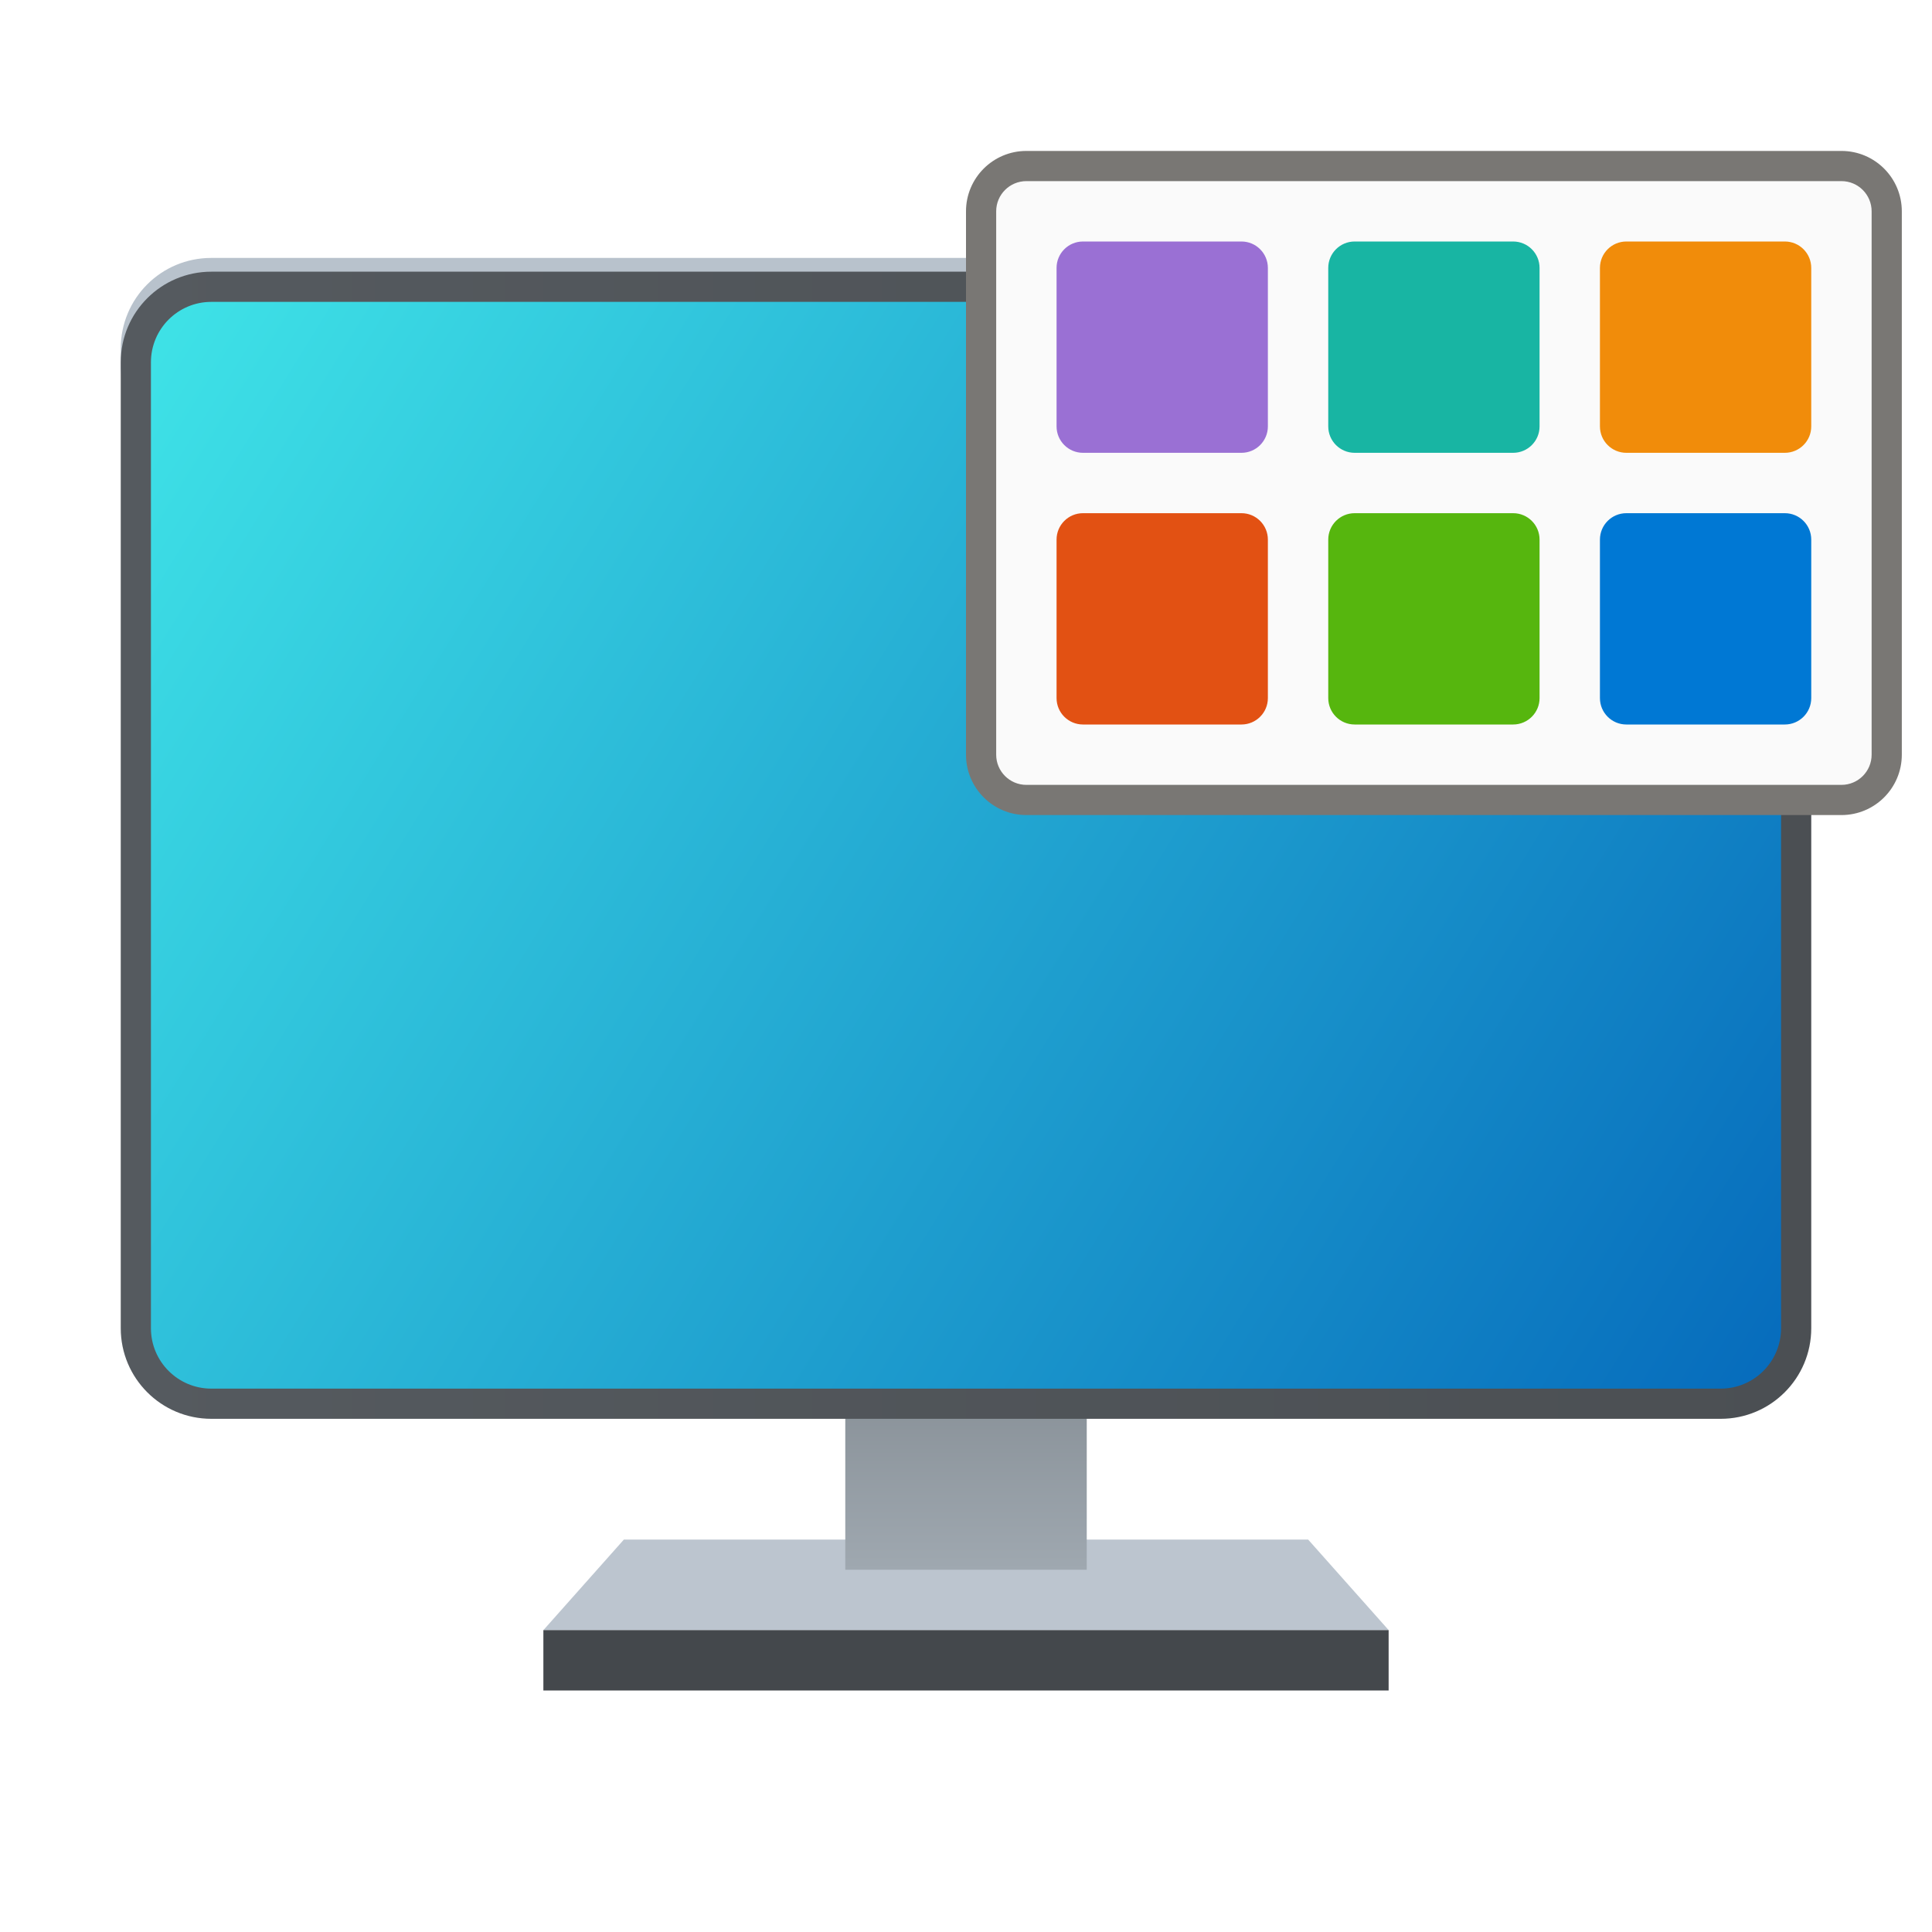
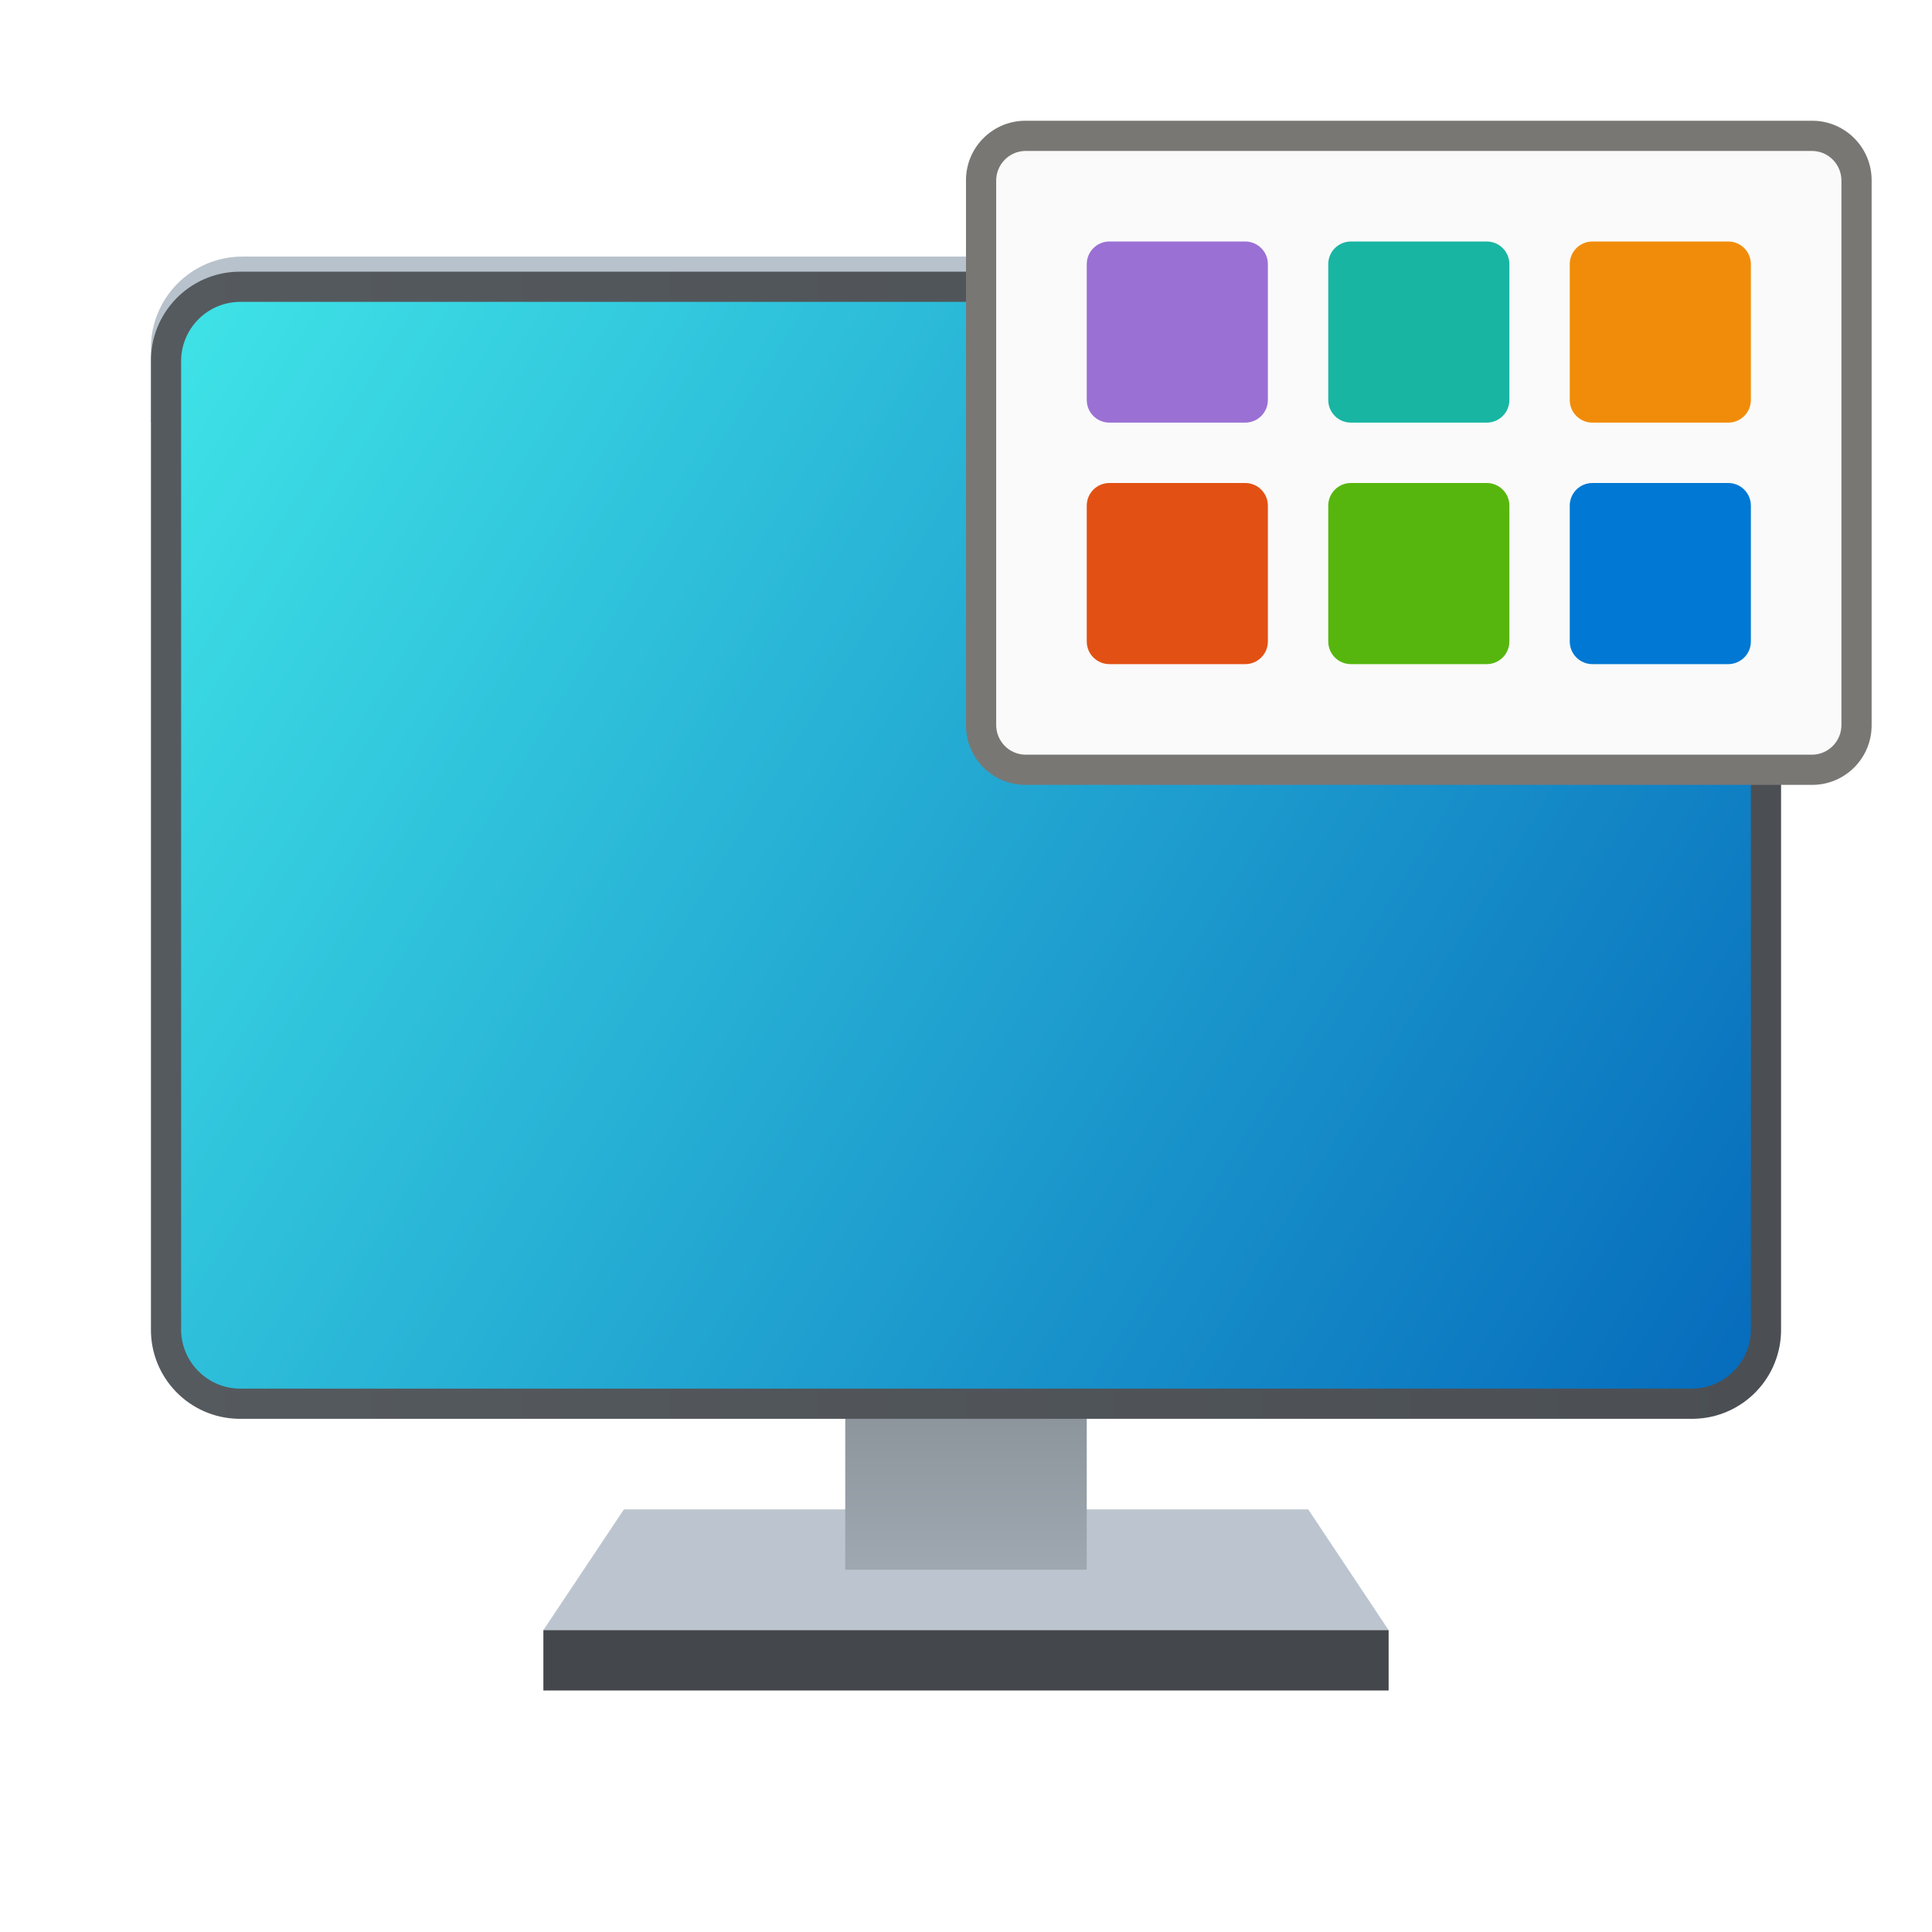
- <svg xmlns="http://www.w3.org/2000/svg" id="Apps-Visual-Studio-Code" width="64" height="64" enable-background="new 0 0 1024 1024" image-rendering="optimizeSpeed" version="1.1" viewBox="0 0 64 64">
+ <svg xmlns="http://www.w3.org/2000/svg" width="64px" height="64px" viewBox="0 0 64 64" version="1.1">
  <defs>
-     <style type="text/css" />
-     <style type="text/css" />
-     <linearGradient id="linearGradient1455" x1="4" x2="60" y1="27" y2="27" gradientTransform="matrix(1 0 0 1.0556 0 -.5)" gradientUnits="userSpaceOnUse">
-       <stop stop-color="#555a5f" offset="0" />
-       <stop stop-color="#4b4f53" offset="1" />
+     <linearGradient id="linear0" gradientUnits="userSpaceOnUse" x1="11.749" y1="12.114" x2="11.749" y2="8" gradientTransform="matrix(1.6,0,0,-2,13.2014,68)">
+       <stop offset="0" style="stop-color:rgb(50.588%,53.725%,56.471%);stop-opacity:1;" />
+       <stop offset="1" style="stop-color:rgb(62.353%,65.882%,69.02%);stop-opacity:1;" />
    </linearGradient>
-     <linearGradient id="linearGradient17498" x1="4" x2="60" y1="9" y2="45" gradientTransform="matrix(.96428 0 0 1 1.1428 1)" gradientUnits="userSpaceOnUse">
-       <stop stop-color="#3fe3e7" offset="0" />
-       <stop stop-color="#066bbc" offset="1" />
+     <linearGradient id="linear1" gradientUnits="userSpaceOnUse" x1="2.5" y1="20.211" x2="29.5" y2="20.211" gradientTransform="matrix(2,0,0,-2.1112,0,70.6696)">
+       <stop offset="0" style="stop-color:rgb(33.333%,35.294%,37.255%);stop-opacity:1;" />
+       <stop offset="1" style="stop-color:rgb(29.412%,30.98%,32.549%);stop-opacity:1;" />
    </linearGradient>
-     <linearGradient id="linearGradient29240" x1="32" x2="32" y1="44" y2="52" gradientTransform="matrix(.79998 0 0 1 6.4007 0)" gradientUnits="userSpaceOnUse">
-       <stop stop-color="#818990" offset="0" />
-       <stop stop-color="#9fa8b0" offset="1" />
+     <linearGradient id="linear2" gradientUnits="userSpaceOnUse" x1="1.742" y1="29.761" x2="28.999" y2="12.239" gradientTransform="matrix(1.9286,0,0,-2,2.357,70)">
+       <stop offset="0" style="stop-color:rgb(24.706%,89.02%,90.588%);stop-opacity:1;" />
+       <stop offset="1" style="stop-color:rgb(2.353%,41.961%,73.725%);stop-opacity:1;" />
    </linearGradient>
  </defs>
-   <path d="m7 8.544c-1.662 0-3 1.338-3 3v1c0-1.662 1.338-3 3-3h50c1.662 0 3 1.338 3 3v-1c0-1.662-1.338-3-3-3z" fill="#b8c2cc" />
-   <g shape-rendering="auto">
-     <path d="m20.667 51h22.667l2.667 3h-28z" color="#000000" color-rendering="auto" dominant-baseline="auto" fill="#bcc5cf" image-rendering="optimizeSpeed" solid-color="#000000" stop-color="#000000" stroke-width="5.773" style="font-feature-settings:normal;font-variant-alternates:normal;font-variant-caps:normal;font-variant-east-asian:normal;font-variant-ligatures:normal;font-variant-numeric:normal;font-variant-position:normal;font-variation-settings:normal;inline-size:0;isolation:auto;mix-blend-mode:normal;shape-margin:0;shape-padding:0;text-decoration-color:#000000;text-decoration-line:none;text-decoration-style:solid;text-indent:0;text-orientation:mixed;text-transform:none;white-space:normal" />
-     <path d="m28.001 44.222h7.999v7.778h-7.999z" color="#000000" color-rendering="auto" dominant-baseline="auto" fill="url(#linearGradient29240)" image-rendering="optimizeSpeed" solid-color="#000000" stop-color="#000000" stroke-width="5.443" style="font-feature-settings:normal;font-variant-alternates:normal;font-variant-caps:normal;font-variant-east-asian:normal;font-variant-ligatures:normal;font-variant-numeric:normal;font-variant-position:normal;font-variation-settings:normal;inline-size:0;isolation:auto;mix-blend-mode:normal;shape-margin:0;shape-padding:0;text-decoration-color:#000000;text-decoration-line:none;text-decoration-style:solid;text-indent:0;text-orientation:mixed;text-transform:none;white-space:normal" />
-     <path d="m18 54h28v2h-28z" color="#000000" color-rendering="auto" dominant-baseline="auto" fill="#44484c" fill-opacity=".996" image-rendering="optimizeSpeed" solid-color="#000000" stop-color="#000000" stroke-width="6.667" style="font-feature-settings:normal;font-variant-alternates:normal;font-variant-caps:normal;font-variant-east-asian:normal;font-variant-ligatures:normal;font-variant-numeric:normal;font-variant-position:normal;font-variation-settings:normal;inline-size:0;isolation:auto;mix-blend-mode:normal;shape-margin:0;shape-padding:0;text-decoration-color:#000000;text-decoration-line:none;text-decoration-style:solid;text-indent:0;text-orientation:mixed;text-transform:none;white-space:normal" />
-   </g>
-   <rect x="4" y="9" width="56" height="38" ry="3" fill="url(#linearGradient1455)" stroke-linecap="round" stroke-linejoin="round" stroke-width=".822" />
-   <rect x="5" y="10" width="54" height="36" ry="2" fill="url(#linearGradient17498)" stroke-linecap="round" stroke-linejoin="round" stroke-width=".786" />
-   <g transform="translate(30)">
-     <rect x="2" y="5" width="31" height="22" ry="2" fill="#797774" />
-     <rect x="3" y="6" width="29" height="20" ry="1" fill="#fafafa" />
-     <rect x="5" y="8" width="7" height="7" ry=".875" fill="#9a70d4" />
-     <rect x="14" y="8" width="7" height="7" ry=".875" fill="#18b5a3" />
-     <rect x="23" y="8" width="7" height="7" ry=".875" fill="#f18c0a" />
-     <rect x="5" y="17" width="7" height="7" ry=".875" fill="#e25113" />
-     <rect x="14" y="17" width="7" height="7" ry=".875" fill="#56b60e" />
-     <rect x="23" y="17" width="7" height="7" ry=".875" fill="#0078d4" />
+   <g id="surface1">
+     <path style=" stroke:none;fill-rule:nonzero;fill:rgb(72.157%,76.078%,80%);fill-opacity:1;" d="M 8.031 8.5 L 55.969 8.5 C 57.645 8.5 59 9.855 59 11.531 L 59 14 L 5 14 L 5 11.531 C 5 9.855 6.355 8.5 8.031 8.5 Z M 8.031 8.5 " />
+     <path style=" stroke:none;fill-rule:nonzero;fill:rgb(73.725%,77.255%,81.176%);fill-opacity:1;" d="M 20.668 50 L 43.336 50 L 46 54 L 18 54 Z M 20.668 50 " />
+     <path style=" stroke:none;fill-rule:nonzero;fill:url(#linear0);" d="M 28 44 L 36 44 L 36 52 L 28 52 Z M 28 44 " />
+     <path style=" stroke:none;fill-rule:nonzero;fill:rgb(26.667%,28.235%,29.804%);fill-opacity:0.996;" d="M 18 54 L 46 54 L 46 56 L 18 56 Z M 18 54 " />
+     <path style=" stroke:none;fill-rule:nonzero;fill:url(#linear1);" d="M 7.895 9 L 56.105 9 C 57.734 9.031 59.027 10.371 59 12 L 59 44 C 59.027 45.629 57.734 46.969 56.105 47 L 7.895 47 C 6.266 46.969 4.973 45.629 5 44 L 5 12 C 4.973 10.371 6.266 9.031 7.895 9 Z M 7.895 9 " />
+     <path style=" stroke:none;fill-rule:nonzero;fill:url(#linear2);" d="M 7.926 10 L 56.074 10 C 57.156 10.02 58.02 10.914 58 12 L 58 44 C 58.02 45.086 57.156 45.98 56.074 46 L 7.926 46 C 6.844 45.98 5.98 45.086 6 44 L 6 12 C 5.98 10.914 6.844 10.02 7.926 10 Z M 7.926 10 " />
+     <path style=" stroke:none;fill-rule:nonzero;fill:rgb(47.451%,46.667%,45.49%);fill-opacity:1;" d="M 33.934 4 L 60.066 4 C 61.152 4.02 62.016 4.914 62 6 L 62 24 C 62.016 25.086 61.152 25.98 60.066 26 L 33.934 26 C 32.848 25.98 31.984 25.086 32 24 L 32 6 C 31.984 4.914 32.848 4.02 33.934 4 Z M 33.934 4 " />
+     <path style=" stroke:none;fill-rule:nonzero;fill:rgb(98.039%,98.039%,98.039%);fill-opacity:1;" d="M 33.965 5 L 60.035 5 C 60.578 5.008 61.008 5.457 61 6 L 61 24 C 61.008 24.543 60.578 24.992 60.035 25 L 33.965 25 C 33.422 24.992 32.992 24.543 33 24 L 33 6 C 32.992 5.457 33.422 5.008 33.965 5 Z M 33.965 5 " />
+     <path style=" stroke:none;fill-rule:nonzero;fill:rgb(60.392%,43.922%,83.137%);fill-opacity:1;" d="M 36.75 8 L 41.25 8 C 41.664 8 42 8.336 42 8.75 L 42 13.25 C 42 13.664 41.664 14 41.25 14 L 36.75 14 C 36.336 14 36 13.664 36 13.25 L 36 8.75 C 36 8.336 36.336 8 36.75 8 Z M 36.75 8 " />
+     <path style=" stroke:none;fill-rule:nonzero;fill:rgb(9.412%,70.98%,63.922%);fill-opacity:1;" d="M 44.75 8 L 49.25 8 C 49.664 8 50 8.336 50 8.75 L 50 13.25 C 50 13.664 49.664 14 49.25 14 L 44.75 14 C 44.336 14 44 13.664 44 13.25 L 44 8.75 C 44 8.336 44.336 8 44.75 8 Z M 44.75 8 " />
+     <path style=" stroke:none;fill-rule:nonzero;fill:rgb(94.51%,54.902%,3.922%);fill-opacity:1;" d="M 52.75 8 L 57.25 8 C 57.664 8 58 8.336 58 8.75 L 58 13.25 C 58 13.664 57.664 14 57.25 14 L 52.75 14 C 52.336 14 52 13.664 52 13.25 L 52 8.75 C 52 8.336 52.336 8 52.75 8 Z M 52.75 8 " />
+     <path style=" stroke:none;fill-rule:nonzero;fill:rgb(88.627%,31.765%,7.451%);fill-opacity:1;" d="M 36.75 16 L 41.25 16 C 41.664 16 42 16.336 42 16.75 L 42 21.25 C 42 21.664 41.664 22 41.25 22 L 36.75 22 C 36.336 22 36 21.664 36 21.25 L 36 16.75 C 36 16.336 36.336 16 36.75 16 Z M 36.75 16 " />
+     <path style=" stroke:none;fill-rule:nonzero;fill:rgb(33.725%,71.373%,5.49%);fill-opacity:1;" d="M 44.75 16 L 49.25 16 C 49.664 16 50 16.336 50 16.75 L 50 21.25 C 50 21.664 49.664 22 49.25 22 L 44.75 22 C 44.336 22 44 21.664 44 21.25 L 44 16.75 C 44 16.336 44.336 16 44.75 16 Z M 44.75 16 " />
+     <path style=" stroke:none;fill-rule:nonzero;fill:rgb(0%,47.059%,83.137%);fill-opacity:1;" d="M 52.75 16 L 57.25 16 C 57.664 16 58 16.336 58 16.75 L 58 21.25 C 58 21.664 57.664 22 57.25 22 L 52.75 22 C 52.336 22 52 21.664 52 21.25 L 52 16.75 C 52 16.336 52.336 16 52.75 16 Z M 52.75 16 " />
  </g>
</svg>
